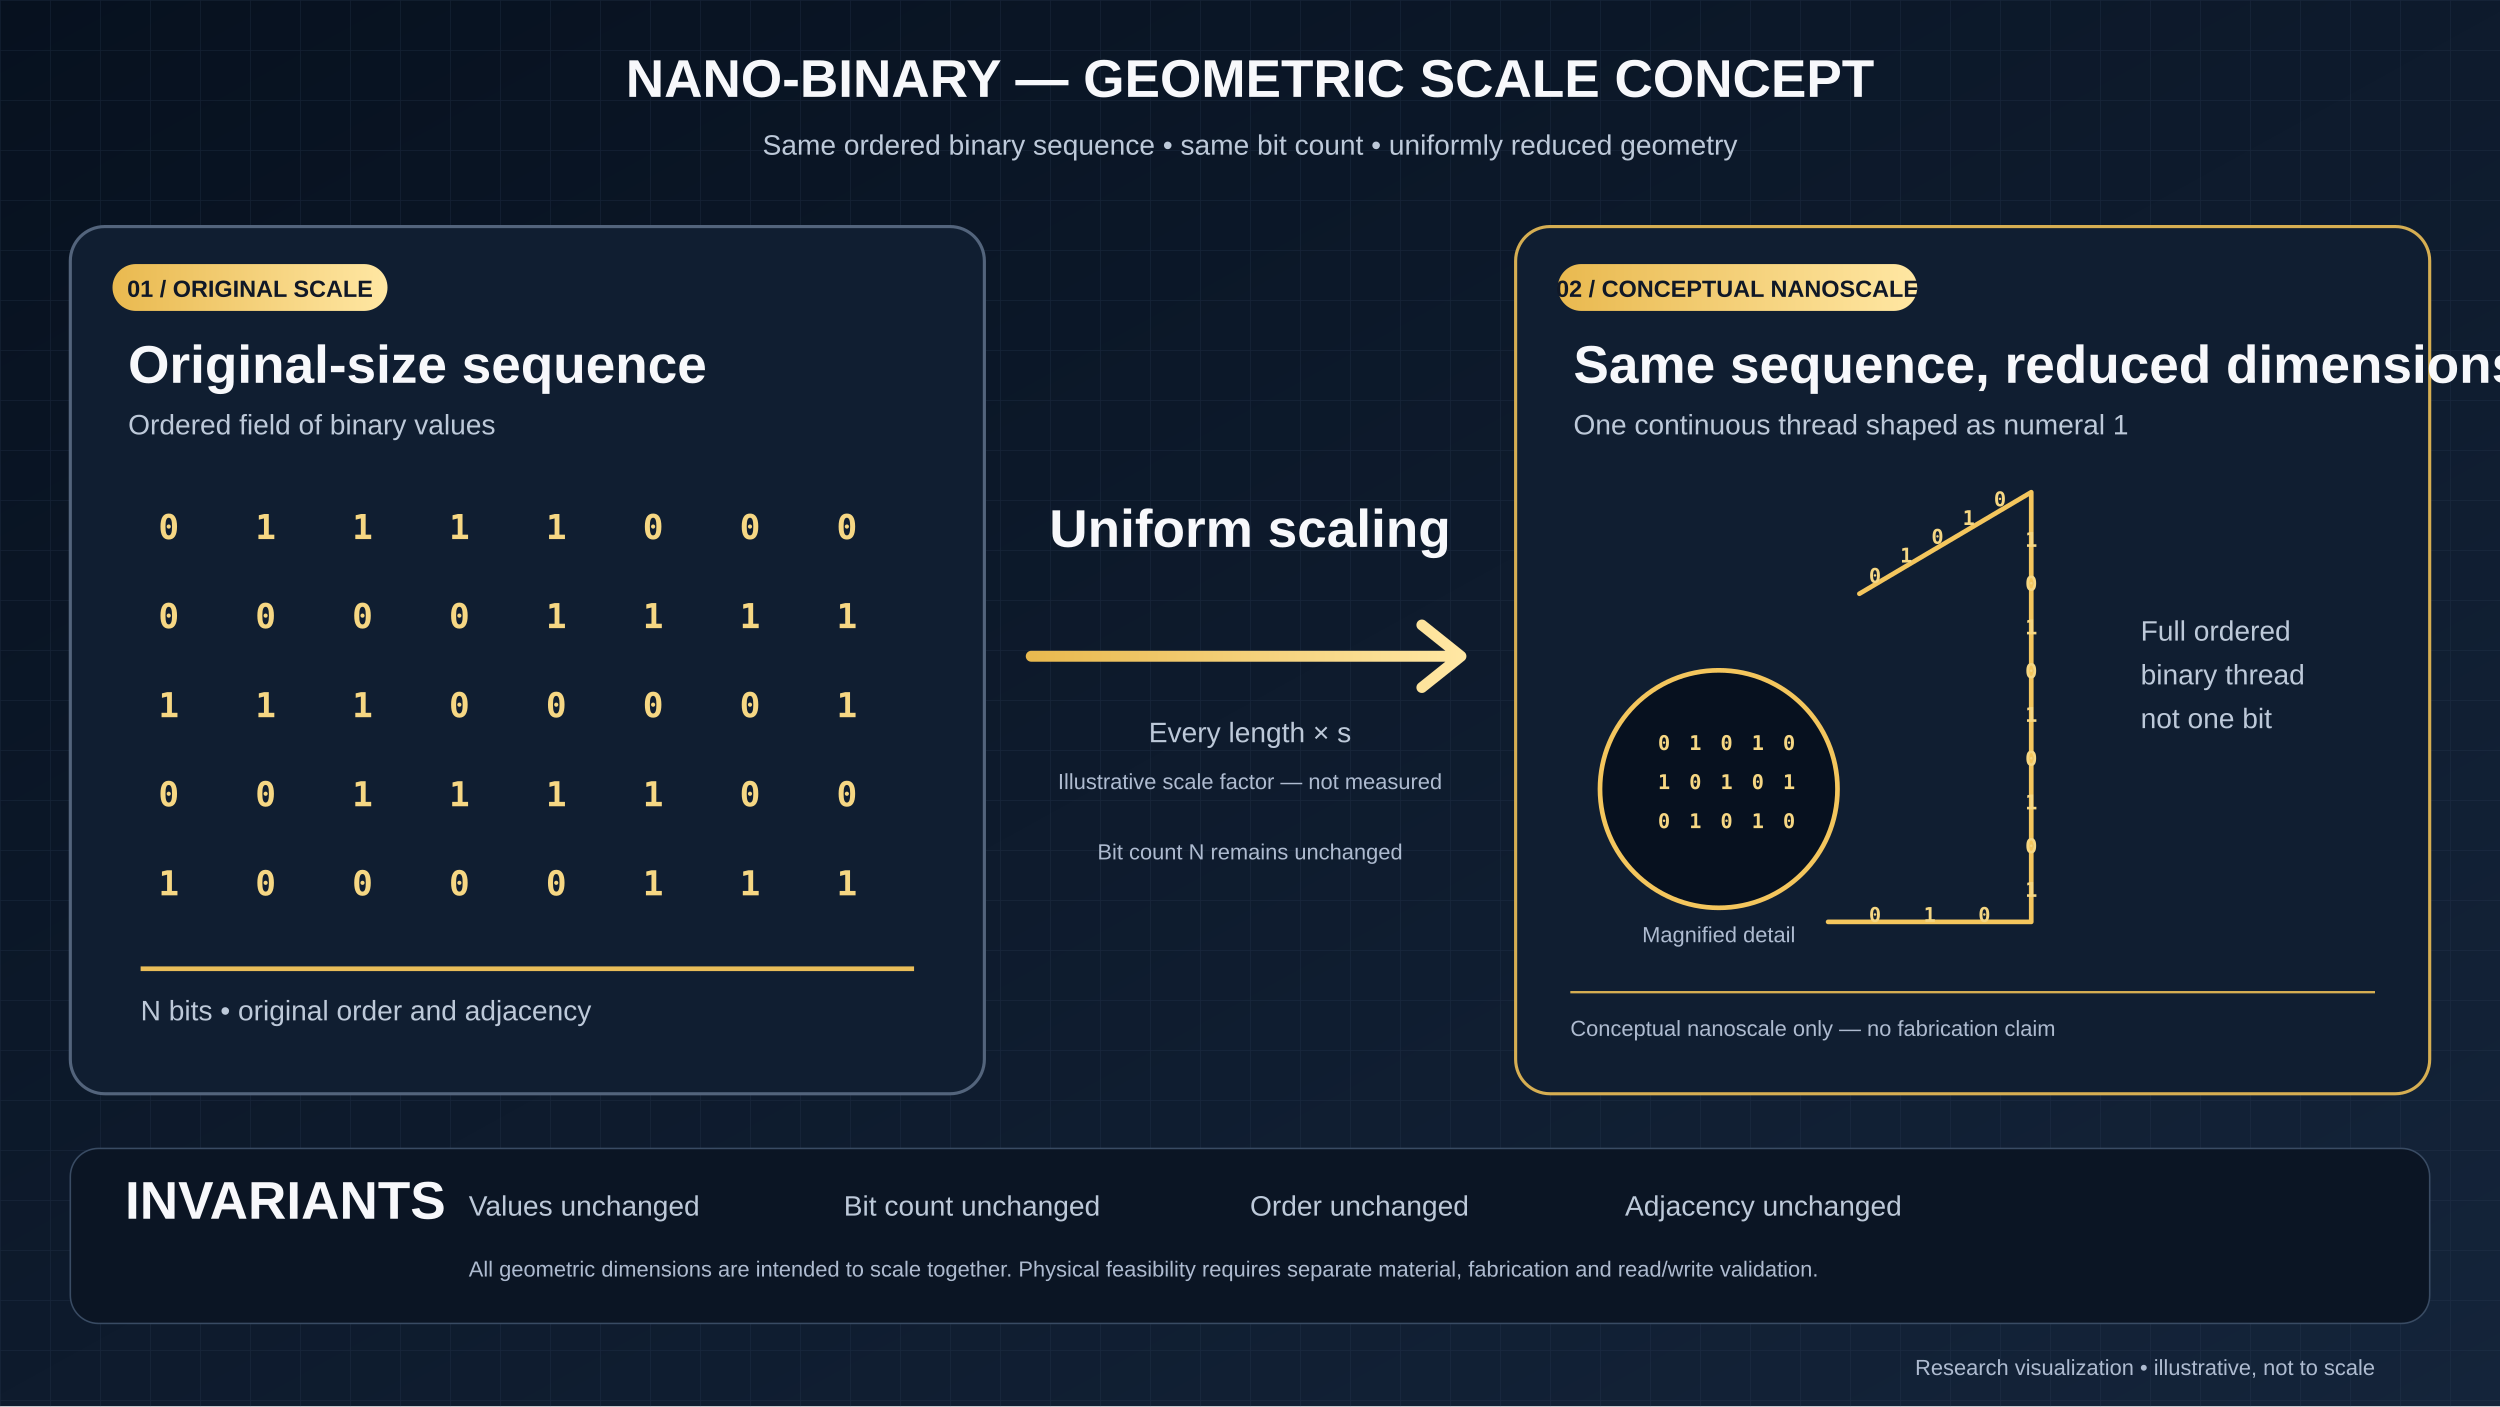
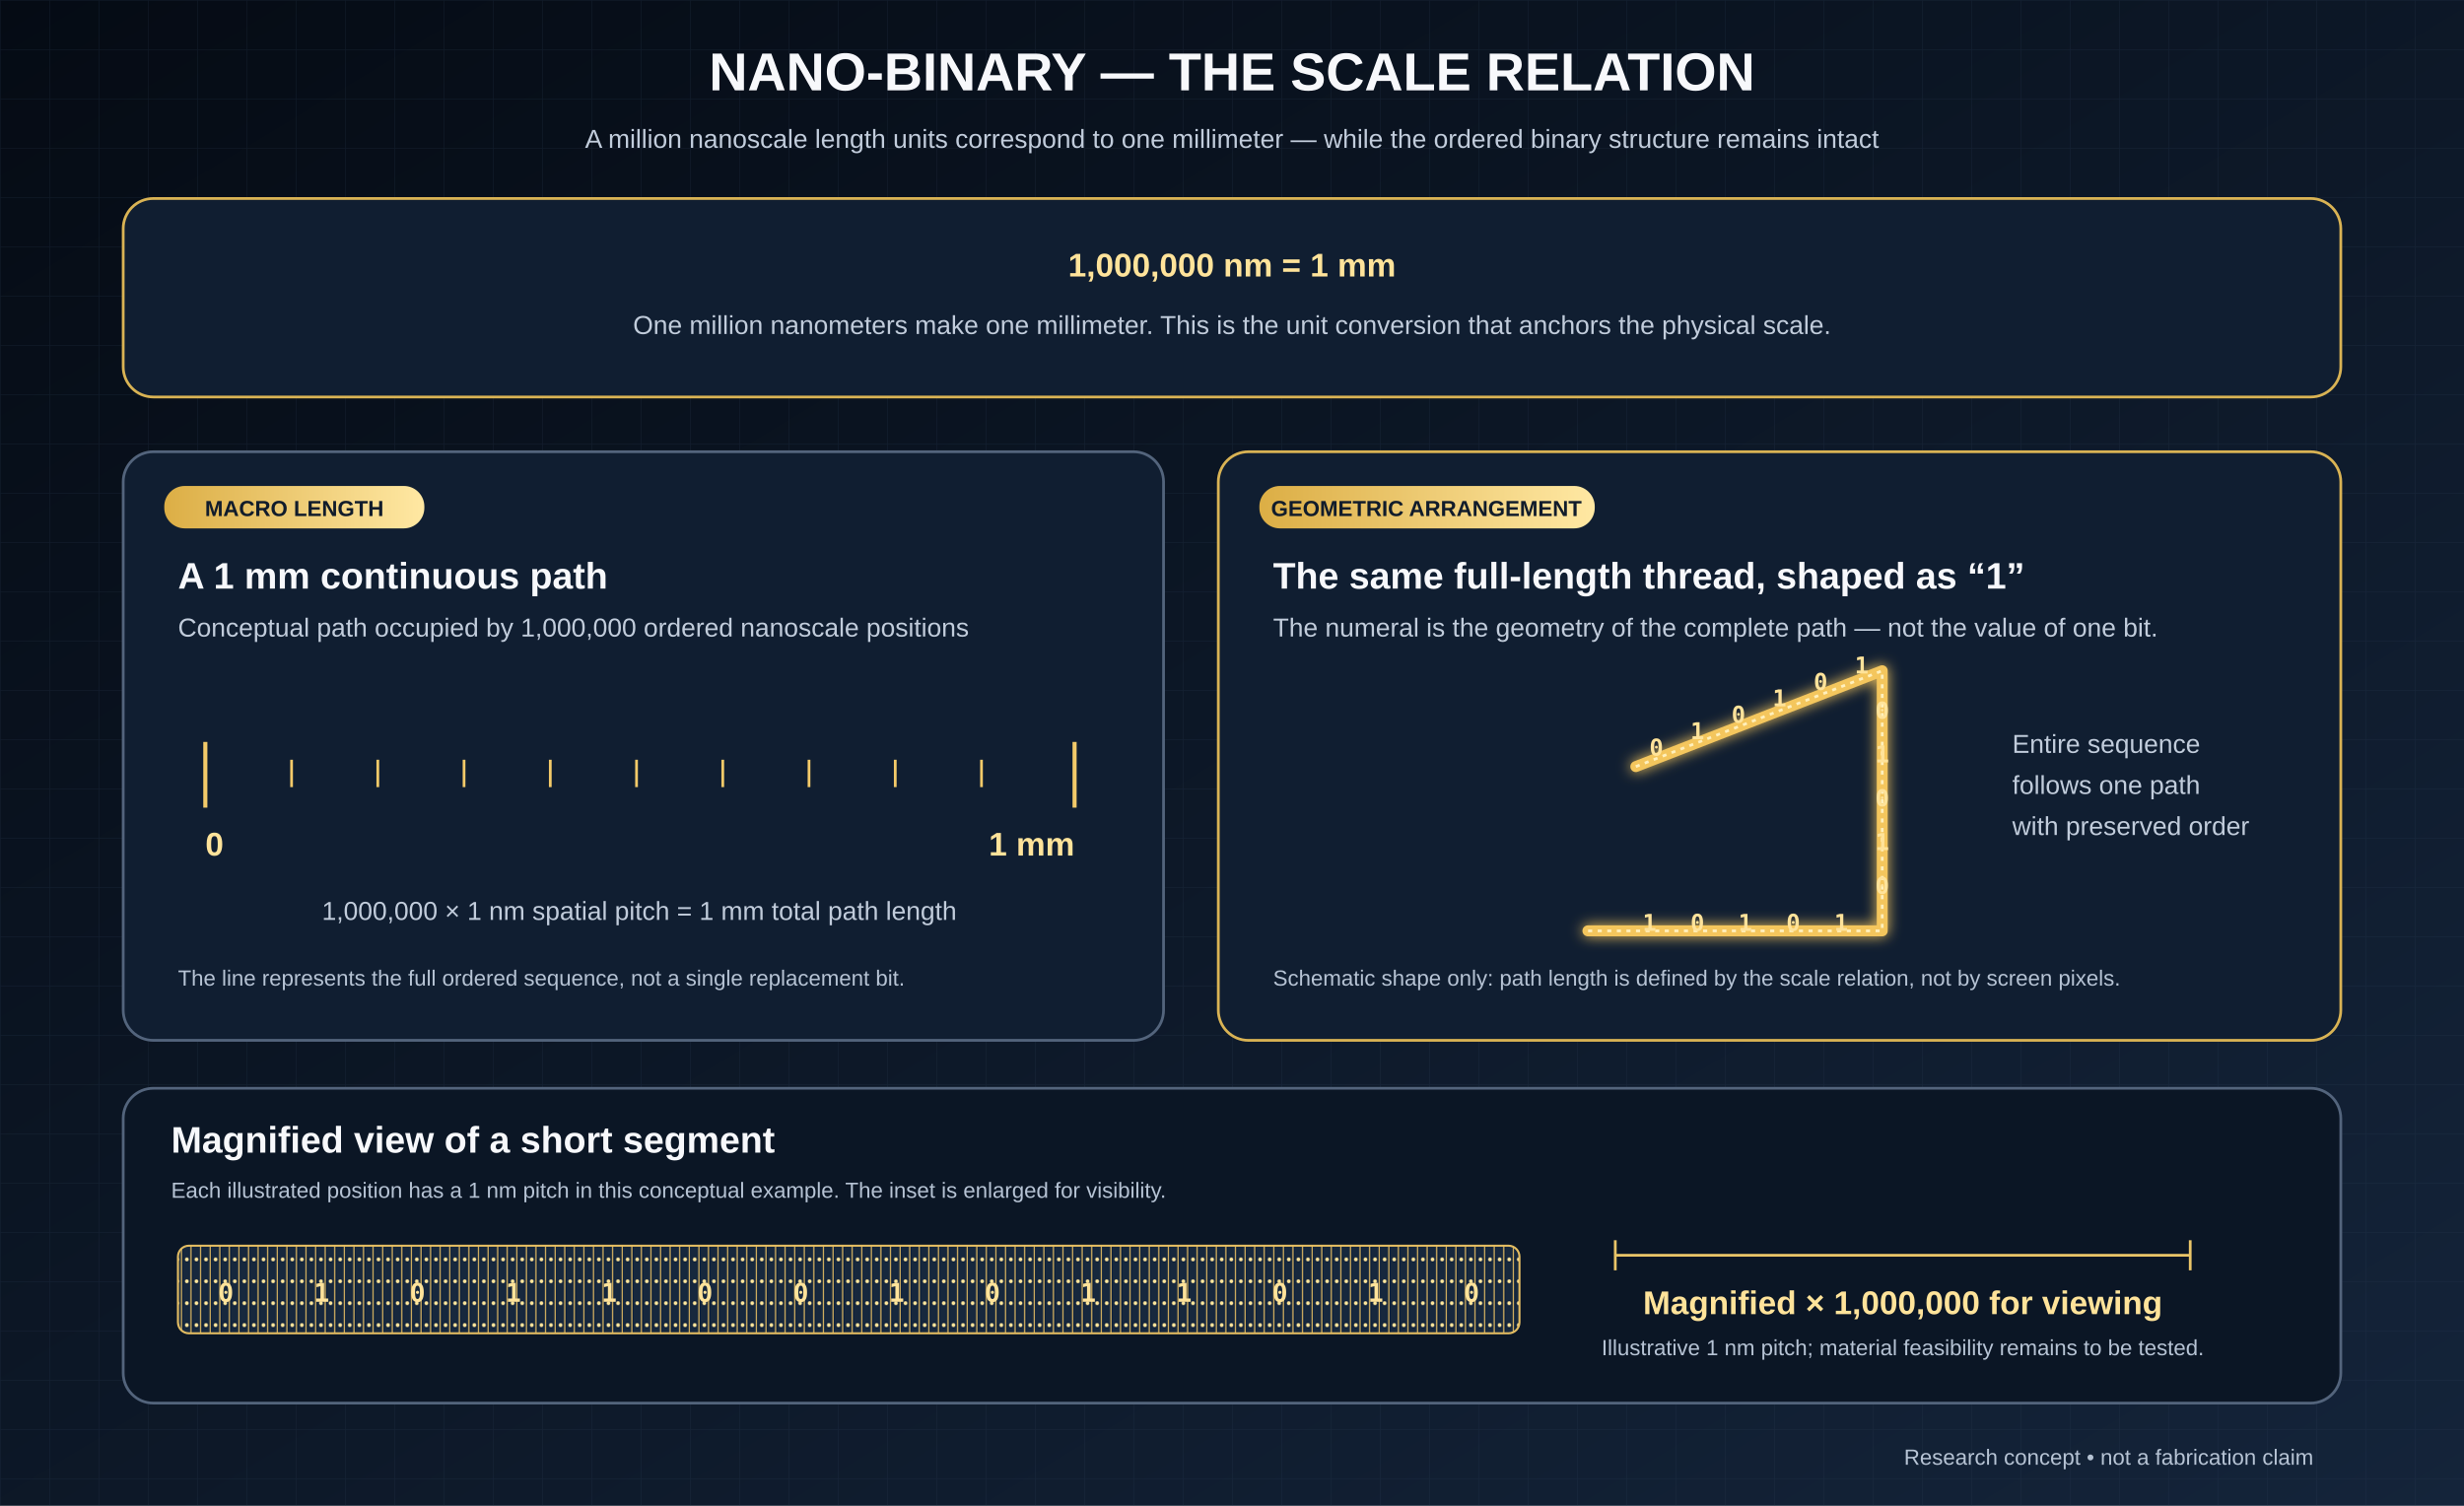
- <svg xmlns="http://www.w3.org/2000/svg" width="1600" height="900" viewBox="0 0 1600 900">
+ <svg xmlns="http://www.w3.org/2000/svg" width="1800" height="1100" viewBox="0 0 1800 1100">
  <defs>
    <linearGradient id="bg" x1="0" y1="0" x2="1" y2="1">
-       <stop stop-color="#07111f" />
+       <stop stop-color="#050b14" />
      <stop offset="1" stop-color="#14243a" />
    </linearGradient>
    <linearGradient id="gold">
-       <stop stop-color="#e9b94f" />
-       <stop offset="1" stop-color="#ffe7a3" />
+       <stop stop-color="#dcae45" />
+       <stop offset="1" stop-color="#ffe8a3" />
    </linearGradient>
-     <pattern id="grid" width="32" height="32" patternUnits="userSpaceOnUse">
-       <path d="M32 0H0V32" fill="none" stroke="#30415a" stroke-width="1" />
+     <pattern id="grid" width="36" height="36" patternUnits="userSpaceOnUse">
+       <path d="M36 0H0V36" fill="none" stroke="#30435b" stroke-width="1" />
    </pattern>
+     <pattern id="micro" width="7" height="16" patternUnits="userSpaceOnUse">
+       <rect width="7" height="16" fill="#17283d" />
+       <path d="M6.5 0V16" stroke="#e5bd62" stroke-width=".8" />
+       <circle cx="3.5" cy="8" r="1.4" fill="#ffe39a" />
+     </pattern>
+     <filter id="glow" x="-40%" y="-40%" width="180%" height="180%">
+       <feGaussianBlur stdDeviation="5" result="b" />
+       <feMerge>
+         <feMergeNode in="b" />
+         <feMergeNode in="SourceGraphic" />
+       </feMerge>
+     </filter>
    <style>
-  .h{font:700 34px Arial,sans-serif;fill:#f7f8fb}.sub{font:18px Arial,sans-serif;fill:#bdc9d9}.small{font:14px Arial,sans-serif;fill:#aebbd0}
-  .bit{font:700 22px monospace;fill:#f6d783}.tiny{font:700 13px monospace;fill:#f6d783}.tag{font:700 15px Arial,sans-serif;fill:#101827}
+  .title{font:700 39px Arial,sans-serif;fill:#f7f8fb}.head{font:700 27px Arial,sans-serif;fill:#f7f8fb}
+  .sub{font:19px Arial,sans-serif;fill:#c1ccdb}.body{font:16px Arial,sans-serif;fill:#b6c3d4}
+  .gold{font:700 24px Arial,sans-serif;fill:#ffe39a}.tag{font:700 16px Arial,sans-serif;fill:#111c2b}
+  .bit{font:700 19px monospace;fill:#ffe39a}.tiny{font:700 17px monospace;fill:#ffe39a}
 </style>
  </defs>
-   <rect width="1600" height="900" fill="url(#bg)" />
-   <rect width="1600" height="900" fill="url(#grid)" opacity=".3" />
-   <text x="800" y="62" text-anchor="middle" class="h">NANO-BINARY — GEOMETRIC SCALE CONCEPT</text>
-   <text x="800" y="99" text-anchor="middle" class="sub">Same ordered binary sequence • same bit count • uniformly reduced geometry</text>
-   <rect x="45" y="145" width="585" height="555" rx="22" fill="#101e31" stroke="#53647c" stroke-width="2" />
-   <rect x="72" y="169" width="176" height="30" rx="15" fill="url(#gold)" />
-   <text x="160" y="190" text-anchor="middle" class="tag">01 / ORIGINAL SCALE</text>
-   <text x="82" y="245" class="h" font-size="27">Original-size sequence</text>
-   <text x="82" y="278" class="sub">Ordered field of binary values</text>
+   <rect width="1800" height="1100" fill="url(#bg)" />
+   <rect width="1800" height="1100" fill="url(#grid)" opacity=".24" />
+   <text x="900" y="66" text-anchor="middle" class="title">NANO-BINARY — THE SCALE RELATION</text>
+   <text x="900" y="108" text-anchor="middle" class="sub">A million nanoscale length units correspond to one millimeter — while the ordered binary structure remains intact</text>
+   <rect x="90" y="145" width="1620" height="145" rx="22" fill="#101e31" stroke="#d9b354" stroke-width="2" />
+   <text x="900" y="202" text-anchor="middle" class="gold" font-size="38">1,000,000 nm = 1 mm</text>
+   <text x="900" y="244" text-anchor="middle" class="sub">One million nanometers make one millimeter. This is the unit conversion that anchors the physical scale.</text>
+   <rect x="90" y="330" width="760" height="430" rx="22" fill="#101e31" stroke="#53647c" stroke-width="2" />
+   <rect x="120" y="355" width="190" height="31" rx="15" fill="url(#gold)" />
+   <text x="215" y="377" text-anchor="middle" class="tag">MACRO LENGTH</text>
+   <text x="130" y="430" class="head">A 1 mm continuous path</text>
+   <text x="130" y="465" class="sub">Conceptual path occupied by 1,000,000 ordered nanoscale positions</text>
+   <path d="M150 565H785" stroke="#f3ca69" stroke-width="7" stroke-linecap="round" filter="url(#glow)" />
+   <path d="M150 542V590M785 542V590" stroke="#f3ca69" stroke-width="3" />
+   <g stroke="#f3ca69" stroke-width="2">
+     <path d="M213 555V575M276 555V575M339 555V575M402 555V575M465 555V575M528 555V575M591 555V575M654 555V575M717 555V575" />
+   </g>
+   <text x="150" y="625" class="gold">0</text>
+   <text x="785" y="625" text-anchor="end" class="gold">1 mm</text>
+   <text x="467" y="672" text-anchor="middle" class="sub">1,000,000 × 1 nm spatial pitch = 1 mm total path length</text>
+   <text x="130" y="720" class="body">The line represents the full ordered sequence, not a single replacement bit.</text>
+   <rect x="890" y="330" width="820" height="430" rx="22" fill="#101e31" stroke="#d9b354" stroke-width="2" />
+   <rect x="920" y="355" width="245" height="31" rx="15" fill="url(#gold)" />
+   <text x="1042" y="377" text-anchor="middle" class="tag">GEOMETRIC ARRANGEMENT</text>
+   <text x="930" y="430" class="head">The same full-length thread, shaped as “1”</text>
+   <text x="930" y="465" class="sub">The numeral is the geometry of the complete path — not the value of one bit.</text>
+   <path d="M1195 560L1375 490V680H1160" fill="none" stroke="#f4c65d" stroke-width="8" stroke-linecap="round" stroke-linejoin="round" filter="url(#glow)" />
+   <path d="M1195 560L1375 490V680H1160" fill="none" stroke="#fff0bd" stroke-width="2" stroke-dasharray="3 4" />
+   <g class="tiny" text-anchor="middle">
+     <text x="1210" y="552">0</text>
+     <text x="1240" y="540">1</text>
+     <text x="1270" y="528">0</text>
+     <text x="1300" y="516">1</text>
+     <text x="1330" y="504">0</text>
+     <text x="1360" y="492">1</text>
+     <text x="1375" y="525">0</text>
+     <text x="1375" y="557">1</text>
+     <text x="1375" y="589">0</text>
+     <text x="1375" y="621">1</text>
+     <text x="1375" y="653">0</text>
+     <text x="1345" y="680">1</text>
+     <text x="1310" y="680">0</text>
+     <text x="1275" y="680">1</text>
+     <text x="1240" y="680">0</text>
+     <text x="1205" y="680">1</text>
+   </g>
+   <text x="1470" y="550" class="sub">Entire sequence</text>
+   <text x="1470" y="580" class="sub">follows one path</text>
+   <text x="1470" y="610" class="sub">with preserved order</text>
+   <text x="930" y="720" class="body">Schematic shape only: path length is defined by the scale relation, not by screen pixels.</text>
+   <rect x="90" y="795" width="1620" height="230" rx="22" fill="#0b1625" stroke="#53647c" stroke-width="2" />
+   <text x="125" y="842" class="head">Magnified view of a short segment</text>
+   <text x="125" y="875" class="body">Each illustrated position has a 1 nm pitch in this conceptual example. The inset is enlarged for visibility.</text>
+   <rect x="130" y="910" width="980" height="64" rx="8" fill="url(#micro)" stroke="#e4bd62" stroke-width="1.5" />
  <g class="bit" text-anchor="middle">
-     <text x="108" y="345">0</text>
-     <text x="170" y="345">1</text>
-     <text x="232" y="345">1</text>
-     <text x="294" y="345">1</text>
-     <text x="356" y="345">1</text>
-     <text x="418" y="345">0</text>
-     <text x="480" y="345">0</text>
-     <text x="542" y="345">0</text>
-     <text x="108" y="402">0</text>
-     <text x="170" y="402">0</text>
-     <text x="232" y="402">0</text>
-     <text x="294" y="402">0</text>
-     <text x="356" y="402">1</text>
-     <text x="418" y="402">1</text>
-     <text x="480" y="402">1</text>
-     <text x="542" y="402">1</text>
-     <text x="108" y="459">1</text>
-     <text x="170" y="459">1</text>
-     <text x="232" y="459">1</text>
-     <text x="294" y="459">0</text>
-     <text x="356" y="459">0</text>
-     <text x="418" y="459">0</text>
-     <text x="480" y="459">0</text>
-     <text x="542" y="459">1</text>
-     <text x="108" y="516">0</text>
-     <text x="170" y="516">0</text>
-     <text x="232" y="516">1</text>
-     <text x="294" y="516">1</text>
-     <text x="356" y="516">1</text>
-     <text x="418" y="516">1</text>
-     <text x="480" y="516">0</text>
-     <text x="542" y="516">0</text>
-     <text x="108" y="573">1</text>
-     <text x="170" y="573">0</text>
-     <text x="232" y="573">0</text>
-     <text x="294" y="573">0</text>
-     <text x="356" y="573">0</text>
-     <text x="418" y="573">1</text>
-     <text x="480" y="573">1</text>
-     <text x="542" y="573">1</text>
+     <text x="165" y="951">0</text>
+     <text x="235" y="951">1</text>
+     <text x="305" y="951">0</text>
+     <text x="375" y="951">1</text>
+     <text x="445" y="951">1</text>
+     <text x="515" y="951">0</text>
+     <text x="585" y="951">0</text>
+     <text x="655" y="951">1</text>
+     <text x="725" y="951">0</text>
+     <text x="795" y="951">1</text>
+     <text x="865" y="951">1</text>
+     <text x="935" y="951">0</text>
+     <text x="1005" y="951">1</text>
+     <text x="1075" y="951">0</text>
  </g>
-   <path d="M90 620H585" stroke="#e9bd59" stroke-width="3" />
-   <text x="90" y="653" class="sub">N bits • original order and adjacency</text>
-   <text x="800" y="350" text-anchor="middle" class="h" font-size="25">Uniform scaling</text>
-   <path d="M660 420H935m-25-20 25 20-25 20" fill="none" stroke="url(#gold)" stroke-width="7" stroke-linecap="round" stroke-linejoin="round" />
-   <text x="800" y="475" text-anchor="middle" class="sub">Every length × s</text>
-   <text x="800" y="505" text-anchor="middle" class="small">Illustrative scale factor — not measured</text>
-   <text x="800" y="550" text-anchor="middle" class="small">Bit count N remains unchanged</text>
-   <rect x="970" y="145" width="585" height="555" rx="22" fill="#101e31" stroke="#d6ae52" stroke-width="2" />
-   <rect x="997" y="169" width="230" height="30" rx="15" fill="url(#gold)" />
-   <text x="1112" y="190" text-anchor="middle" class="tag">02 / CONCEPTUAL NANOSCALE</text>
-   <text x="1007" y="245" class="h" font-size="27">Same sequence, reduced dimensions</text>
-   <text x="1007" y="278" class="sub">One continuous thread shaped as numeral 1</text>
-   <path d="M1190 380L1300 315V590H1170" fill="none" stroke="#f4c65d" stroke-width="3" stroke-linecap="round" stroke-linejoin="round" />
-   <g class="tiny" text-anchor="middle">
-     <text x="1200" y="373">0</text>
-     <text x="1220" y="360">1</text>
-     <text x="1240" y="348">0</text>
-     <text x="1260" y="336">1</text>
-     <text x="1280" y="324">0</text>
-     <text x="1300" y="350">1</text>
-     <text x="1300" y="378">0</text>
-     <text x="1300" y="406">1</text>
-     <text x="1300" y="434">0</text>
-     <text x="1300" y="462">1</text>
-     <text x="1300" y="490">0</text>
-     <text x="1300" y="518">1</text>
-     <text x="1300" y="546">0</text>
-     <text x="1300" y="574">1</text>
-     <text x="1270" y="590">0</text>
-     <text x="1235" y="590">1</text>
-     <text x="1200" y="590">0</text>
-   </g>
-   <circle cx="1100" cy="505" r="76" fill="#07111f" stroke="#f4c65d" stroke-width="3" />
-   <g class="tiny" text-anchor="middle">
-     <text x="1065" y="480">0</text>
-     <text x="1085" y="480">1</text>
-     <text x="1105" y="480">0</text>
-     <text x="1125" y="480">1</text>
-     <text x="1145" y="480">0</text>
-     <text x="1065" y="505">1</text>
-     <text x="1085" y="505">0</text>
-     <text x="1105" y="505">1</text>
-     <text x="1125" y="505">0</text>
-     <text x="1145" y="505">1</text>
-     <text x="1065" y="530">0</text>
-     <text x="1085" y="530">1</text>
-     <text x="1105" y="530">0</text>
-     <text x="1125" y="530">1</text>
-     <text x="1145" y="530">0</text>
-   </g>
-   <text x="1100" y="603" text-anchor="middle" class="small">Magnified detail</text>
-   <text x="1370" y="410" class="sub">Full ordered</text>
-   <text x="1370" y="438" class="sub">binary thread</text>
-   <text x="1370" y="466" class="sub">not one bit</text>
-   <path d="M1005 635H1520" stroke="#d6ae52" stroke-width="1.5" />
-   <text x="1005" y="663" class="small">Conceptual nanoscale only — no fabrication claim</text>
-   <rect x="45" y="735" width="1510" height="112" rx="18" fill="#0b1524" stroke="#394b63" />
-   <text x="80" y="780" class="h" font-size="24">INVARIANTS</text>
-   <text x="300" y="778" class="sub">Values unchanged</text>
-   <text x="540" y="778" class="sub">Bit count unchanged</text>
-   <text x="800" y="778" class="sub">Order unchanged</text>
-   <text x="1040" y="778" class="sub">Adjacency unchanged</text>
-   <text x="300" y="817" class="small">All geometric dimensions are intended to scale together. Physical feasibility requires separate material, fabrication and read/write validation.</text>
-   <text x="1520" y="880" text-anchor="end" class="small">Research visualization • illustrative, not to scale</text>
+   <path d="M1180 917H1600" stroke="#eac568" stroke-width="2" />
+   <path d="M1180 906V928M1600 906V928" stroke="#eac568" stroke-width="2" />
+   <text x="1390" y="960" text-anchor="middle" class="gold">Magnified × 1,000,000 for viewing</text>
+   <text x="1390" y="990" text-anchor="middle" class="body">Illustrative 1 nm pitch; material feasibility remains to be tested.</text>
+   <text x="1690" y="1070" text-anchor="end" class="body">Research concept • not a fabrication claim</text>
</svg>
